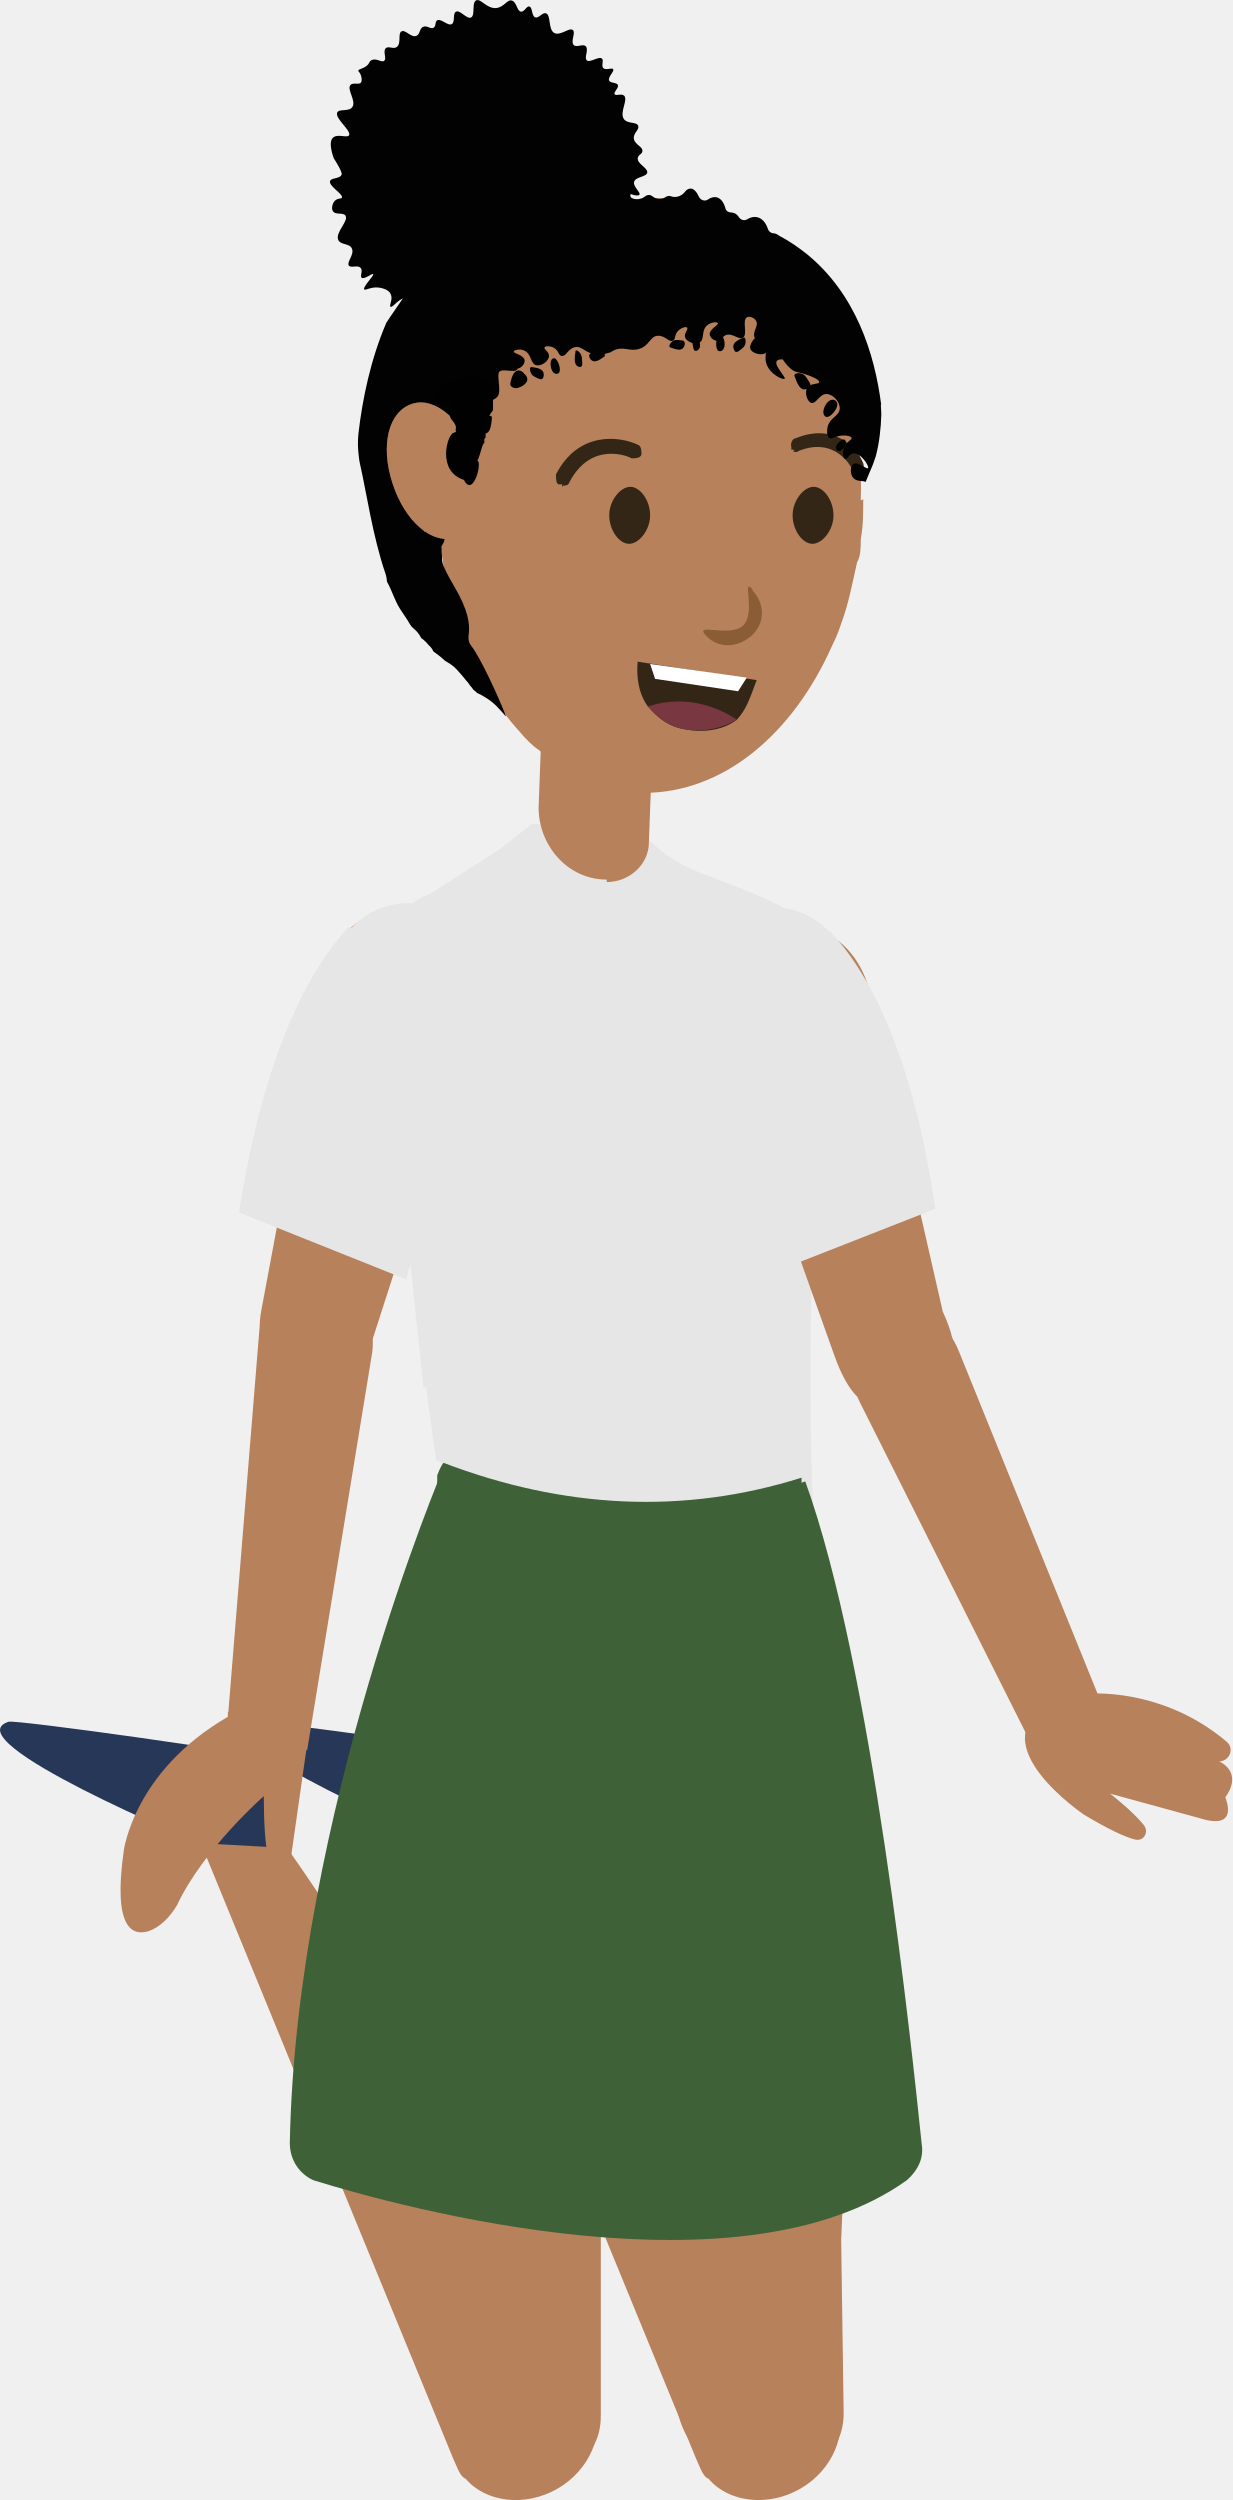
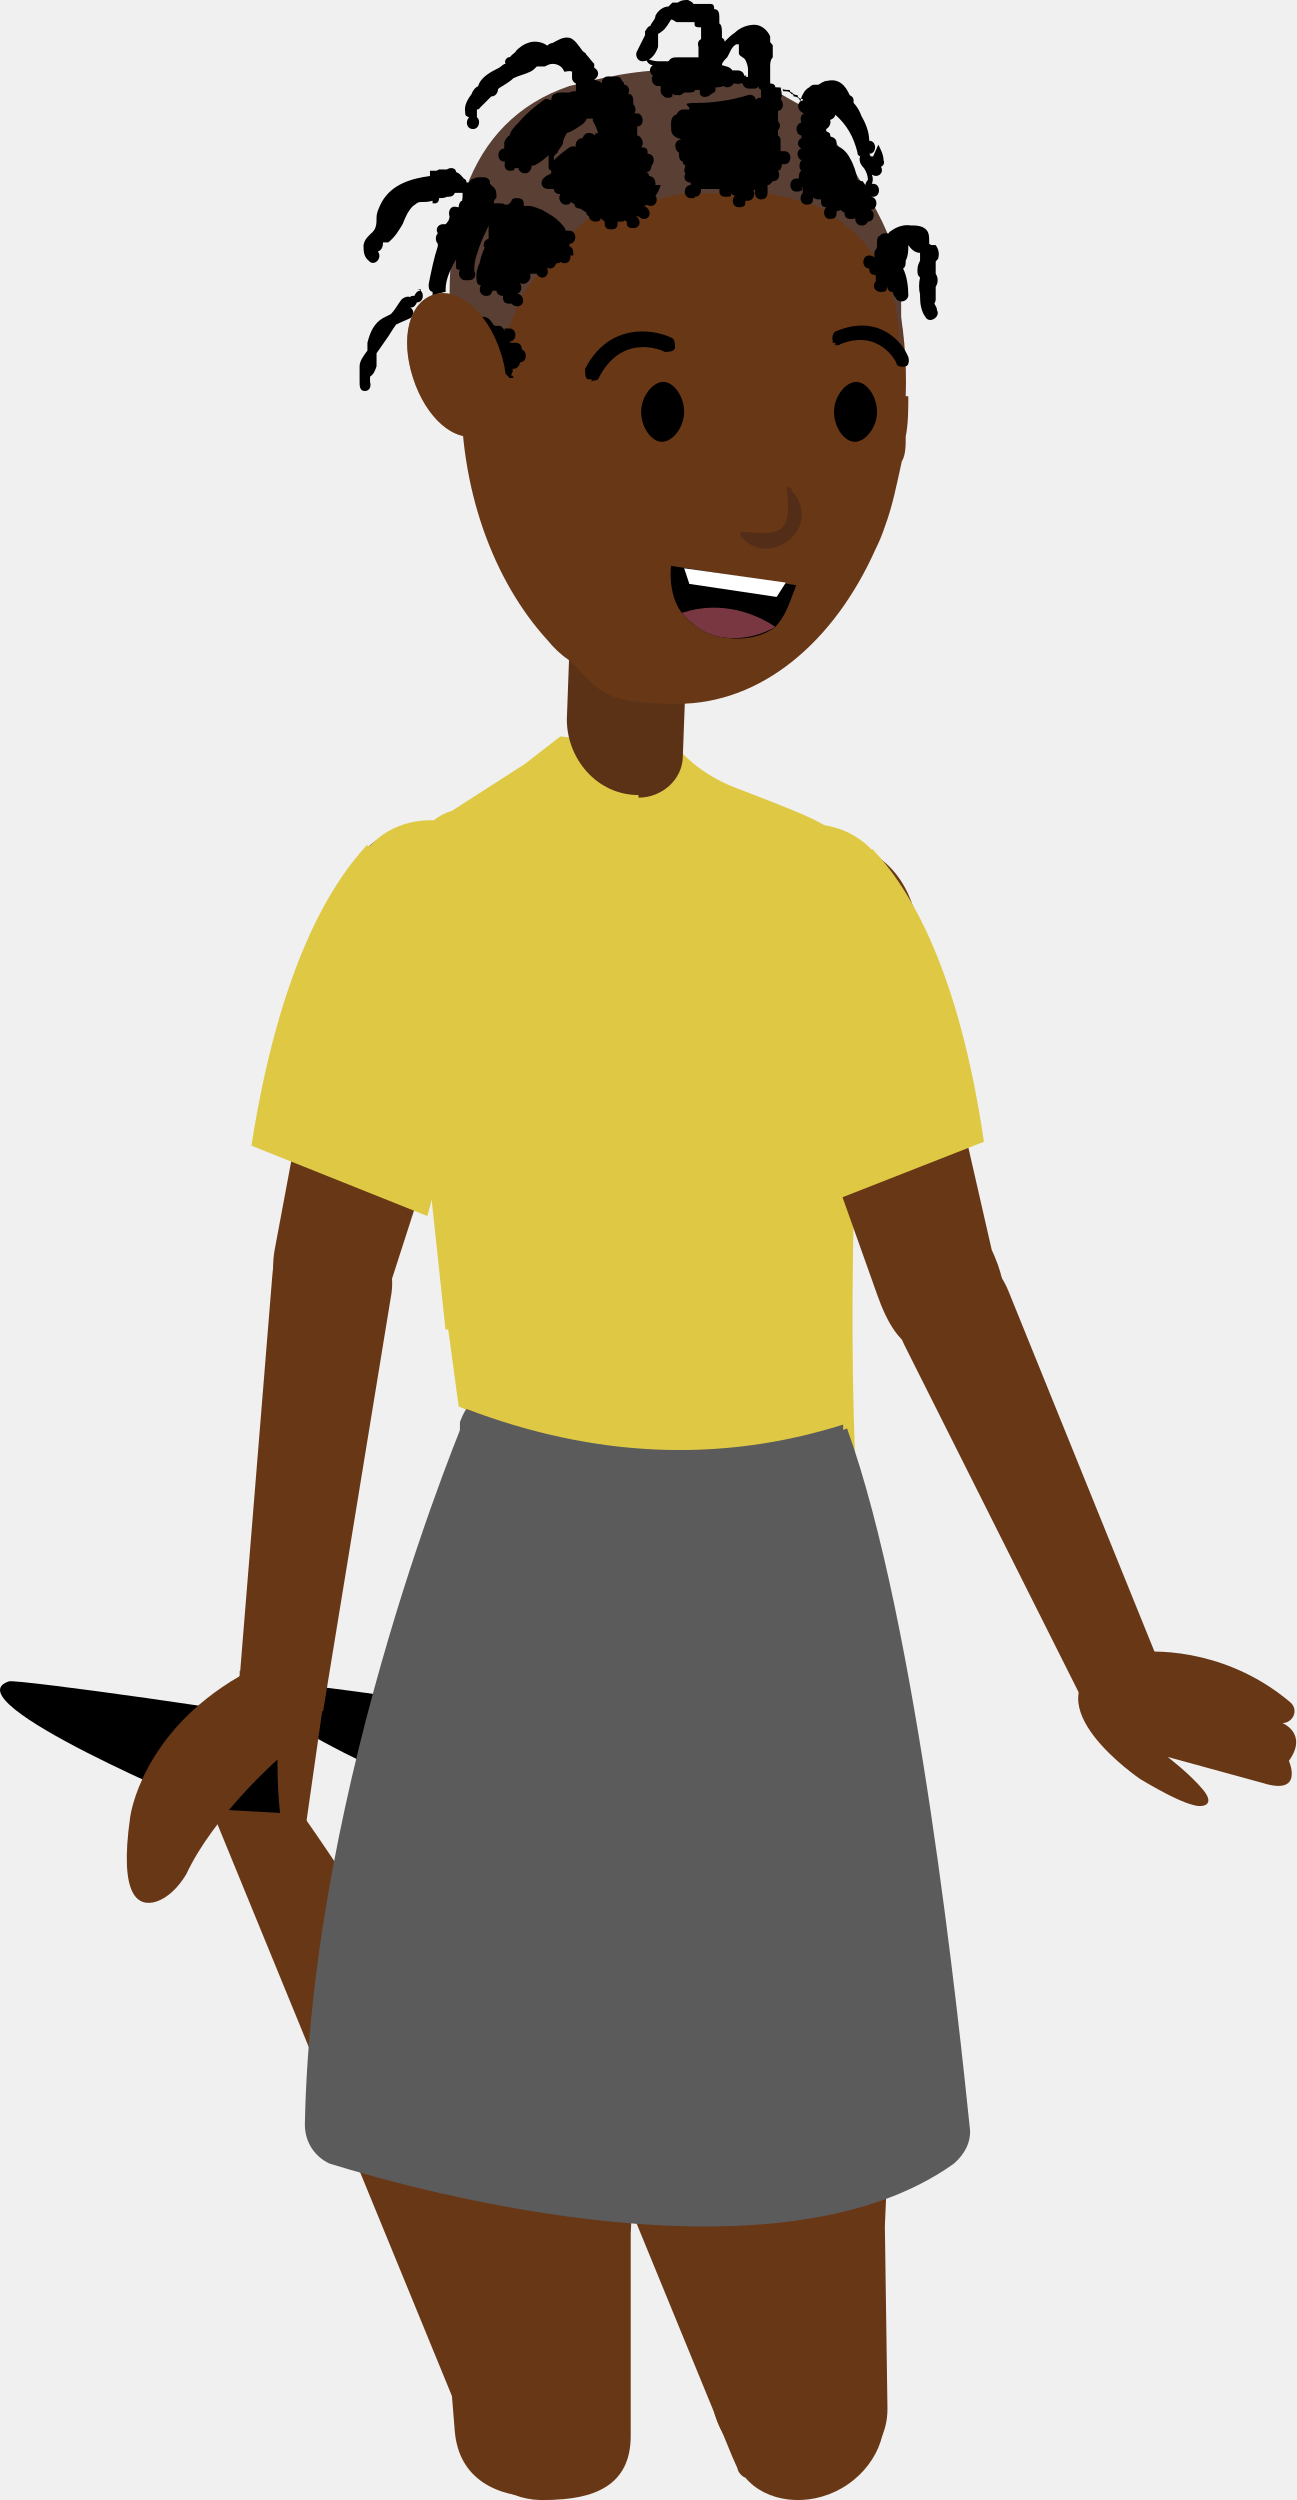
- <svg xmlns="http://www.w3.org/2000/svg" id="Ebene_2" data-name="Ebene 2" viewBox="0 0 99.45 201.77">
+ <svg xmlns="http://www.w3.org/2000/svg" id="Ebene_2" data-name="Ebene 2" viewBox="0 0 99.45 191.81">
  <defs>
    <style>
-       .cls-1 {
-         fill: #010101;
-       }
- 
-       .cls-2 {
-         fill: #020202;
+       .cls-1, .cls-2 {
+         fill: #683716;
      }

      .cls-3 {
+         fill: #593f34;
+       }
+ 
+       .cls-4 {
        fill: #fff;
      }

-       .cls-4 {
-         fill: #603914;
+       .cls-5 {
+         fill: #3d2318;
      }

-       .cls-4, .cls-5 {
+       .cls-5, .cls-2 {
        isolation: isolate;
        opacity: .5;
      }

      .cls-6 {
-         fill: #332616;
+         fill: #5c5b5c;
      }

      .cls-7 {
-         fill: #273758;
+         fill: #dfc944;
      }

-       .cls-5, .cls-8 {
-         fill: #b7815b;
+       .cls-8 {
+         fill: #5b3216;
      }

      .cls-9 {
-         fill: #e6e6e6;
-       }
- 
-       .cls-10 {
        fill: #783741;
-       }
- 
-       .cls-11 {
-         fill: #3f6138;
      }
    </style>
  </defs>
  <g id="Ebene_1-2" data-name="Ebene 1">
    <g id="swahili-girl-right-kneeling">
-       <path class="cls-9" d="M34.19,112.06l-3.2-30c-.4-3.3.1-8.8,3.7-9.9l5.6-3.6,2.7-2.1,9.1,1s1.5,1.9,4.5,3c11.3,4.4,8.8,2.9,9.4,17.2l-.3,9.2c-.3,8.2-.4,16.3-.1,24.5-10.3,2.4-20.4,1.2-30.4-3.5l-.8-5.9h-.2.1-.1v.1Z" />
+       <path class="cls-7" d="M34.19,102.1l-3.2-30c-.4-3.3,0-8.8,3.7-9.9l5.6-3.6,2.7-2.1,9.1,1s1.5,1.9,4.5,3c11.3,4.4,8.8,2.9,9.4,17.2l-.3,9.2c-.3,8.2-.4,16.3-.1,24.5-10.3,2.4-20.4,1.2-30.4-3.5l-.8-5.9h-.2v.1Z" />
      <g>
-         <path class="cls-8" d="M48.97,70.99h0c-3.2,0-5.5-2.8-5.5-5.8l.4-10.9,9,.3-.5,13.4c0,1.8-1.6,3.2-3.4,3.2h0v-.2Z" />
-         <path class="cls-8" d="M69.67,40.29c0,1.1,0,2.2-.2,3.2,0,.7,0,1.4-.3,1.9-.4,1.8-.7,3.4-1.3,5-.2.6-.4,1.1-.7,1.7-3.2,7.2-8.8,11.9-15.2,11.9-3,0-6-1.3-8.4-3.4-.6-.4-1.1-.9-1.6-1.5-4.1-4.5-6.8-11.6-6.6-19.6.4-13.3,8.2-23.7,17.7-23.5,1.3,0,2.8.3,4,.8,7.4,2.8,12.8,12.4,12.4,23.6h0l.2-.1Z" />
+         <path class="cls-8" d="M48.99,61h0c-3.2,0-5.5-2.8-5.5-5.8l.4-10.9,9,.3-.5,13.4c0,1.8-1.6,3.2-3.4,3.2h0v-.2Z" />
+         <path class="cls-1" d="M69.69,30.3c0,1.1,0,2.2-.2,3.2,0,.7,0,1.4-.3,1.9-.4,1.8-.7,3.4-1.3,5-.2.6-.4,1.1-.7,1.7-3.2,7.2-8.8,11.9-15.2,11.9s-6-1.3-8.4-3.4c-.6-.4-1.1-.9-1.6-1.5-4.1-4.5-6.8-11.6-6.6-19.6.4-13.3,8.2-23.7,17.7-23.5,1.3,0,2.8.3,4,.8,7.4,2.8,12.8,12.4,12.4,23.6h.2v-.1Z" />
        <g>
-           <path class="cls-6" d="M45.47,39.19c.2,0,.4,0,.5-.3,1.8-3.4,4.9-2,5-1.9.3,0,.7,0,.8-.3,0-.3,0-.7-.3-.8-1.5-.7-4.8-1.1-6.6,2.4,0,.3,0,.7.2.8h.3v.2h0l.1-.1Z" />
-           <path class="cls-6" d="M63.97,36.39s.3.2.5,0c3-1.2,4.3,1.4,4.3,1.5,0,.2.4.3.7.2.2,0,.3-.4.2-.7-.5-1.3-2.4-3.3-5.5-2-.2,0-.4.4-.3.7v.2h.2v.2h0l-.1-.1Z" />
-           <path class="cls-6" d="M49.17,41.59c0,1.2.8,2.3,1.6,2.3s1.7-1.1,1.7-2.3-.8-2.3-1.6-2.3-1.7,1.1-1.7,2.3Z" />
-           <path class="cls-6" d="M63.97,41.59c0,1.2.8,2.3,1.6,2.3s1.7-1.1,1.7-2.3-.8-2.3-1.6-2.3-1.7,1.1-1.7,2.3Z" />
+           <path class="cls-3" d="M69.09,21.4c-.8-3.5-1.2-4.1-2.8-7-.2-.4-.8-1.4-1-1.7-.6-1.3-.5-.8-1.2-1.8-.4-.6-2.2-2.5-2.8-2.9l-2.3-1.3c-.6-.3-3.5-.9-4.1-1-3.2-.7-6.6-.2-9.6.5-.5.1-1.1.3-1.6.4h0c-8,2.7-10.2,11-8.8,21.5,0-.1.3-.2.5-.3.5,0,.8.2,1,.6h0c.5-.1.9,0,1.2.3.7-2.1,1.7-3.9,2.2-5.5.2-.8,4.3-5.9,5.5-6.5,10.6-2.9,4.6-1.3,12-2.1,1,0,5.6,1,6.4,1.8,3.3,2.2,5.2,5.1,5.3,9.8v.2h.3c-.3-1.6,0-3.6-.3-5.1h.2l-.1.1Z" />
          <g>
-             <path class="cls-6" d="M51.47,53.39s-.3,2.1.8,3.6c.7.8,1.6,1.7,3.2,1.9,0,0,2.3.5,4-.8.7-.8.9-1.3,1.6-3.2l-9.7-1.5h.1Z" />
-             <path class="cls-10" d="M52.27,56.99c.7.8,1.6,1.7,3.2,1.9,0,0,1.9.4,4-.8-1.3-.9-4-2.1-7.1-1.1h-.1Z" />
-             <polygon class="cls-3" points="52.47 53.59 52.87 54.79 59.57 55.79 60.27 54.69 52.47 53.59" />
+             <path d="M71.49,18.8s-.1,0-.2-.1h0v-.2c0-.2,0-.5-.1-.7-.2-.4-.7-.5-1.1-.5h-.2c-.5-.1-1.1.1-1.5.4,0,0-.2.1-.2.2h-.3c-.2,0-.3.1-.4.2-.1,0-.2.2-.2.4v.4h0c0,.1-.1.3-.2.4v.5c0-.1-.2-.2-.4-.2-.6,0-.6,1,0,1s0,0,0,0c0,.3.1.5.5.5s0,0,0,0h0v.5c-.3.3-.1.8.4.8s.4-.2.5-.4c0,.2.1.4.4.4,0,.1.1.3.2.4.2.5.9.4,1-.1,0-.7-.1-1.5-.4-2.1.2-.1.2-.4.2-.6.2-.4.2-.8.2-1.2h0c.2.3.5.6.9.6v.6c-.1.2-.2.4-.2.7s0,.4.2.6h0c-.1.4-.1.9,0,1.3v.2c0,.5.1,1.1.4,1.5.3.6,1.2,0,.9-.5,0-.2-.1-.3-.2-.5,0,0,.1-.2.1-.3v-1c.2-.3.2-.7,0-1h0v-.9c0-.1.2-.2.2-.3.1-.4,0-.7-.2-1h-.3,0Z" />
+             <path d="M43.99,19.6c0-.3,0-.6-.3-.7v-.2c.6,0,.6-1,0-1s-.2,0-.3,0c0-.2-.2-.4-.3-.5-.4-.5-1-.8-1.5-1.1-.3-.1-.7-.3-1-.3h-.4c0-.3,0-.6-.5-.6s-.4.2-.5.3l-.2.2h-.3c0-.1-.3-.1-.4-.1h-.4c0-.1,0-.3.2-.4,0-.4,0-.7-.3-.9l-.2-.2c0-.2,0-.4-.4-.5h-.3c-.2,0-.4,0-.5.1h0c-.2,0-.3.1-.4.3h-.2c0-.1,0-.2-.2-.3-.2-.2-.3-.4-.6-.5h0c0-.3-.4-.4-.7-.2h-.6l-.2.1h-.5v.2h0v.2h0c-1.4.2-2.9.6-3.7,2-.2.4-.4.8-.4,1.2s0,.8-.3,1.1c-.3.3-.6.5-.7,1,0,.4,0,.9.4,1.2.4.5,1.1-.2.7-.7h0c.3-.1.4-.4.4-.7h.4c.5-.4.8-.9,1.1-1.4.2-.5.4-1,.8-1.4.2-.1.3-.3.6-.3s.6,0,.9-.1h0v.2h.2c.2,0,.3-.2.3-.4.2,0,.4,0,.6-.1h0c.2,0,.5,0,.6-.3h.6v.6c-.2,0-.3.3-.3.5h0c-.2,0-.3-.1-.5,0s-.3.4-.2.7h0c0,.3-.2.5-.3.6h-.2c-.4,0-.6.4-.4.7-.2.2-.2.6,0,.8v.2c-.3.9-.5,1.9-.7,2.9,0,.3,0,.5.3.6h0v.5l.2-.2s.2-.1.3-.2c.2,0,.3-.1.5-.1v-.2c0-.8.4-1.6.8-2.3v.5c0,.2,0,.3.3.3-.2.3,0,.8.4.8s.2,0,.3,0h0c.4,0,.6-.4.4-.7v-.2c0-.6.2-1.1.4-1.7.2-.6.5-1.1.7-1.6v-.4h0v1c0,.1,0,0,0,0v.2h0v.2s-.2.1-.3.2c0,.1-.2.3,0,.5-.2.4-.3.8-.4,1.2-.2.4-.3.9-.2,1.4h0c0,.2.2.3.3.3h0c-.2.4,0,.8.4.8s.4-.2.5-.4h.3c0,.2.2.4.5.4s0,0,0,0c0,.3,0,.6.5.6s.2,0,.2,0c0,.1.2.2.4.2.6,0,.6-.8,0-1,.3,0,.4-.5.2-.8h0c.3.2.7,0,.8-.4v-.3h.5c0,.1.2.3.4.3.5,0,.6-.7.2-.9h0s.2.2.4.2c.3,0,.4-.2.5-.4h0s.3,0,.3-.1c0,0,.2.1.3.1.6,0,.6-.8.2-1l.2.4h.3Z" />
+             <path d="M39.09,26.2h0c.6,0,.6-1,0-1s-.3,0-.4.2c0-.2-.2-.3-.3-.4h-.4s-.2-.1-.2-.2h0c-.2-.3-.4-.5-.8-.5h-.2c0-.3-.4-.5-.8-.6h0c0-.2-.2-.4-.5-.4s0,0,0,0h-.4c0,.1.2.3.2.5v1h0v.5h0v2.1h.2c0,.1-.2.3-.2.4v.4c0,.1,0,.2.2.3h.2c0,.2,0,.4.2.4.2.1.5,0,.7-.2h0l.2-.2c0,.2.2.3.4.3s.4-.1.4-.3c0,0,.3,0,.4.1h0c.4-.2.8,0,1.1.4h.3s0-.2-.2-.2h0c.2-.3.2-.5,0-.7v-.5s.2-.2.2-.3h.2c.6,0,.6-1,0-1h-.4l-.1-.1Z" />
+             <path d="M66.79,12s0-.1-.1-.2h0c.6,0,.6-1,0-1,0-.7-.3-1.4-.6-1.9-.1-.3-.3-.7-.6-1v-.2c0-.2-.1-.3-.3-.4-.3-.7-.8-1.3-1.7-1.1-.3,0-.5.2-.7.3h-.3c-.2,0-.3.1-.4.2-.4.2-.6.7-.7,1.1h0c0-.2-.2-.4-.5-.4s0,0,0,0c0,0,0-.2-.2-.2,0-.1-.2-.2-.4-.2s0,0-.2,0c0-.2-.2-.3-.4-.3s0,0-.2,0c0-.2-.2-.3-.4-.3s0,0,0,0h0v-1.3h0c0-.2,0-.5.2-.7v-.9c0-.1-.2-.2-.2-.3v-.4c-.2-.5-.7-.9-1.2-.9s-1.1.2-1.5.6c-.3.2-.5.4-.8.7,0-.1,0-.2-.2-.3v-.4c0-.2,0-.6-.2-.7h0v-.4c0-.3,0-.7-.4-.7s0,0,0,0c0-.2,0-.4-.3-.4h-1.3c0-.1-.2-.2-.4-.3-.3,0-.5,0-.8.2h-.4s-.2.2-.3.3c-.4,0-.8.3-1,.7,0,.3-.3.5-.4.8-.2,0-.3.3-.4.4v.3c-.2.4-.4.8-.6,1.2-.2.3,0,.8.4.8.6,0,1-.5,1.2-1.1v-1s.2-.1.3-.2c.3-.2.5-.6.7-.9.2,0,.3.2.5.2h.8s.2,0,0,0h.5v.2c0,.2.3.2.5.2h0v.9c-.2.1-.3.3-.2.6v.8h-1.6c-.3,0-.5,0-.7.3h-.8s-.2.1-.2.2h0l.2-.2c-.3,0-.6-.1-.9-.2,0,.3.3.5.5.5-.3.2-.3.6,0,.8-.2.3,0,.8.4.8s0,0,.2,0h0v.4c0,.2.2.4.4.5h.2s.2,0,.3-.1v-.2l.2.1h.4s.2-.1.3-.2h.4s.3,0,.4-.1,0,0,0-.1h.4v.2c0,.1,0,.2.2.3.2.1.5,0,.7-.2h0s.2-.1.3-.2v-.3c.2,0,.4,0,.6-.1,0,0,.2.1.3.1.2,0,.4-.1.5-.3.2,0,.4.1.5,0h.2c0,.2.2.4.5.4h.3c.2,0,.3,0,.4-.2h0c0,.1,0,.2.2.3h0v.6h0c-.2,0-.3,0-.4.2,0-.3-.3-.5-.6-.4-1.3.4-2.7.6-4,.6s-.4.2-.5.5h-.5c-.2,0-.4.2-.5.4h0c-.2,0-.4.3-.4.6h0v.3c0,.3,0,.5.2.7s.4.2.6.3h0c-.6,0-.6.8-.2,1,0,.3,0,.6.3.7,0,.1,0,.2.2.3h0c0,.1-.2.4,0,.6h0c-.2.4,0,.7.4.7v.2c-.6,0-.6,1,0,1s.2,0,.3-.1h0c.4,0,.5-.3.5-.6h1.4c0,.3,0,.6.5.6s.4-.1.4-.3h0c0,.1.2.2.3.2-.3.3-.2.9.3.9s.5-.2.5-.5h.2c.4,0,.6-.5.4-.8,0,0,.2,0,.2-.1h0c-.2.3,0,.8.4.8s.5-.3.5-.5v-.6c.2,0,.3-.2.4-.3h0c.5,0,.6-.5.4-.8.2,0,.3-.3.3-.5h.2c.6,0,.6-1,0-1s-.3,0-.3.1h0v-.8c0-.2,0-.4-.2-.5v-.4c.2-.2.2-.5,0-.7v-.8c.4,0,.5-.6.2-.9.2-.3,0-.7,0-1h0c0,.2.2.3.5.3s0,0,.2,0c0,0,0,.2.2.2,0,.1.2.2.4.2s0,0,0,0c0,.2.2.3.4.3s0,0,0,0c0,.2.2.3.4.3,0,0,0,.1.2.1h0c0-.1-.2-.3-.5-.3-.6,0-.6.8,0,1h0c-.3.1-.3.5-.2.7-.5.1-.5.9,0,1v.2c-.3.1-.4.6,0,.8-.4.1-.4.7,0,.9-.2.2-.2.7,0,.8h0c-.2.1-.2.4-.2.6h-.2c-.6,0-.6,1,0,1s.4-.2.5-.4h0v.5c-.3.3-.2.9.3.9s.5-.3.5-.6h0c0,.1.2.2.4.2s.2,0,.2,0c0,.3,0,.6.4.6-.3.3-.2.9.3.9s.5-.3.5-.6c0,0,.2,0,.3-.1,0,0,.2.2.3.2,0,.3.1.5.5.5s.3-.1.4-.3h0c-.2.3,0,.8.4.8s.4-.2.5-.3c.5,0,.6-.7.2-.9h0c.6,0,.6-1,0-1s0,0,0,0h.2c.6,0,.6-1,0-1s0,0-.1,0c.1-.2.1-.5,0-.7h0s.2.1.3.1c.4,0,.6-.4.4-.7.2-.1.3-.3.2-.5,0-.4-.2-.8-.4-1.2l-.4.9h-.2ZM57.29,5.8h-.2c0-.2-.2-.4-.5-.4h-.4c-.2-.3-.5-.3-.8-.4,0-.2.2-.4.4-.6.2-.3.3-.8.7-1h.2v.7c0,.2.4.3.5.5s.2.5.2.7v.6h-.3.1l.1-.1ZM66.09,13.9s-.2-.1-.3-.1,0,0,0,0c-.1-.6-.3-1.2-.6-1.7-.2-.4-.6-.8-1-.9v-.2c0-.3-.2-.5-.5-.5h0v-.2c0-.1-.2-.2-.3-.2h0v-.2c.2-.1.4-.4.3-.7h0c.3-.1.4-.3.4-.4h0c.9.8,1.4,1.7,1.7,2.9,0,.1,0,.2.2.3-.1.3,0,.6.3.9.2.3.3.6.3.9h0c-.1.1-.2.3-.2.4l-.2-.3h-.1Z" />
+             <path d="M50.29,14.2c0-.2,0-.4-.2-.6,0,0-.2-.1-.3-.1,0-.1,0-.2-.2-.3.3,0,.4-.3.4-.5h0c.3-.3.2-.9-.3-.9s0,0,0,0c0-.3,0-.5-.5-.5.3-.3,0-.9-.3-.9s0,0,0,0v-.7c.6,0,.5-1,0-1s-.3,0-.4.2h0c0-.2-.2-.4-.5-.4s0,0,0,0v-1.2c0-.1-.2-.2-.3-.3h0v-.2h0v-.3h0v-.3c0-.3-.4-.4-.6-.3h-.2c-.3-.1-.6,0-.7.3v.2c-.2-.2-.4-.2-.6-.3.4-.2.4-.7,0-.9v-.3c-.2-.2-.4-.5-.6-.7h0c0-.1-.2-.2-.3-.3h0c-.3-.4-.6-.9-1-1-.5-.1-.9.2-1.3.4,0,0-.2,0-.4.2-.4-.3-1-.4-1.5-.2-.3.1-.6.3-.9.6,0,.1-.2.2-.4.4,0,0,0,.1-.2.1h0c-.2.1-.3.3-.2.5-.2,0-.3.2-.5.3-.6.3-1.4.7-1.6,1.4-.2.1-.4.3-.5.6-.3.4-.6.9-.5,1.4,0,.2,0,.3.3.4-.3.3-.2.9.3.9s.6-.7.3-.9v-.6s.2,0,.2-.1c.3-.3.6-.6.9-.9.2,0,.4-.1.5-.4,0-.1,0-.2.2-.3.3-.2.7-.4,1-.7.4-.2.9-.3,1.3-.5.2-.1.3-.2.5-.4h.6c.2-.1.4-.2.6-.2.5,0,.8.3.9.6.2,0,.4-.1.6,0v.5c0,.2.2.4.3.4v.6c-.2,0-.3,0-.5.1h-.6c-.2,0-.3,0-.5.1-.2,0-.3.3-.3.5-.2-.1-.4-.2-.6,0-.7.5-1.3,1-1.9,1.7-.3.3-.6.6-.7,1h0c-.2.1-.3.3-.4.5v.5c-.6,0-.6,1,0,1s.4-.1.4-.3h0c-.5.1-.5,1,0,1s.3-.1.4-.2h.3c.1,0,0,0,0,0,0,.2.2.4.5.4s.5-.3.5-.6h.2c.4-.2.8-.5,1.1-.8v.9c0,.1,0,.2.2.3h0v.2h0c-.2.1-.4.2-.5.3-.4.3-.3.9.3.9h.4c0,.3.3.4.5.4h0c-.2.3,0,.8.4.8s.3-.1.4-.2c0,0,.2.1.3.2,0,.2.2.3.4.3.2.1.3.2.5.3h0c0,.1,0,.2.2.3,0,.2.2.4.5.4s.4-.1.4-.3h0c0,.1.2.2.3.3,0,.3,0,.6.5.6s.5-.3.5-.6h.2c.2,0,.3,0,.3-.1l.2.1c0,.3,0,.5.5.5.6,0,.6-.7.2-.9h.2s.2.2.4.2c.6,0,.6-.8,0-1,0,0,.2,0,.2-.1,0,0,.2.1.3.1.5,0,.6-.5.4-.8.2-.2.3-.5.4-.8h-.4ZM45.99,10.2c-.2,0-.3,0-.4.2,0-.1-.2-.2-.4-.2-.3,0-.4.2-.5.4h0c-.4,0-.6.4-.5.7h0c0-.1-.3-.1-.5,0h0c-.4.3-.8.6-1.2,1v-.2c0-.2.2-.3.3-.4,0-.2.3-.4.4-.7,0-.3.2-.6.3-.8h0c.4-.1.8-.4,1.1-.6.2-.1.3-.3.4-.4h0v-.1h.5v.2c.2.3.3.6.4.9h-.3.4Z" />
+             <path d="M39.99,26.8h-.2s-.2-.1-.3-.1c-.3,0-.4.2-.5.4h0c-.6,0-.6,1,0,1s0,0,0,0c0,.1.2.2.4.2.3,0,.5-.3.5-.5h0c.6,0,.6-1,0-1h.1Z" />
+             <path d="M32.29,22.3c-.3,0-.4.2-.5.4h0c-.2,0-.3,0-.3.1-.2-.1-.5,0-.7.2-.3.4-.5.8-.8,1.1-.2.1-.4.2-.6.3-.7.4-1,1.1-1.2,1.9v.6c-.3.4-.6.8-.6,1.2v1.2c0,.3,0,.7.4.7s.5-.4.4-.7v-.4c.3-.2.4-.5.5-.8v-1c.2-.3.5-.7.7-1,.3-.4.5-.8.8-1.2.4-.2.7-.3,1.1-.5.3-.2.3-.6,0-.8h0c.3,0,.4-.2.5-.4h0c.6,0,.6-1,0-1h.3v.1Z" />
+             <path d="M48.59,7.9c0-.3,0-.7-.4-.7.2-.3,0-.7-.3-.7,0-.2-.2-.4-.5-.4-.6,0-.6.9,0,1,0,.2.2.4.4.4v.7h0c-.6.1-.6,1.1,0,1.1s.4-.2.5-.4h0c.5,0,.6-.6.3-.9h0v-.1Z" />
          </g>
-           <path class="cls-4" d="M60.67,47.59c1.1,1.1,1.1,2.7,0,3.7s-2.7,1.1-3.7,0,1.9.2,3-.8c1.1-1.1-.2-4,.8-2.9h-.2.1Z" />
-         </g>
-         <path class="cls-5" d="M43.87,60.49h-.2c-.6-.4-1.1-.9-1.6-1.5-4.1-4.5-6.8-11.6-6.6-19.5.4-13.3,8.2-23.7,17.7-23.5,1.3,0,2.8.3,4,.8-7.5,5.5-20.8,20.4-13.4,43.8h0l.1-.1Z" />
-         <g>
+           <path d="M45.49,29.2c.2,0,.4,0,.5-.3,1.8-3.4,4.9-2,5-1.9.3,0,.7,0,.8-.3,0-.3,0-.7-.3-.8-1.5-.7-4.8-1.1-6.6,2.4,0,.3,0,.7.2.8h.3v.2h0l.1-.1Z" />
+           <path d="M63.99,26.4s.3.2.5,0c3-1.2,4.3,1.4,4.3,1.5,0,.2.4.3.7.2.2,0,.3-.4.2-.7-.5-1.3-2.4-3.3-5.5-2-.2,0-.4.4-.3.7v.2h.2v.2h0l-.1-.1Z" />
+           <path d="M49.19,31.6c0,1.2.8,2.3,1.6,2.3s1.7-1.1,1.7-2.3-.8-2.3-1.6-2.3-1.7,1.1-1.7,2.3Z" />
+           <path d="M63.99,31.6c0,1.2.8,2.3,1.6,2.3s1.7-1.1,1.7-2.3-.8-2.3-1.6-2.3-1.7,1.1-1.7,2.3Z" />
          <g>
-             <path class="cls-2" d="M71.12,32.67c-.53-4.14-2.05-8.92-5.96-12.13-.67-.54-1.42-1.07-2.3-1.53-.05-.03-.09-.08-.17-.11-.08-.04-.14-.05-.2-.07-.02,0-.05,0-.08,0-.2-.02-.36-.15-.43-.34-.16-.51-.47-.87-.87-.96-.27-.06-.54,0-.81.17-.23.14-.51.06-.66-.17-.12-.19-.29-.32-.47-.36l-.15-.02c-.22,0-.42-.12-.47-.33-.13-.49-.38-.82-.72-.9-.21-.04-.45.01-.69.18-.25.18-.6.06-.73-.22-.19-.41-.43-.68-.69-.66-.15,0-.32.09-.45.27-.27.35-.73.5-1.12.35-.04,0-.08-.03-.1-.03-.11,0-.23.02-.34.1-.34.23-.77.17-1.07-.08-.07-.05-.15-.09-.23-.09-.14-.02-.26.04-.39.14-.34.27-.81.27-1.14.03-.13-.09-.26-.13-.39-.12-.09.01-.18.06-.26.14-.3.29-.76.32-1.13.15-.26-.12-.42-.19-.55-.09-.11.08-.1.22-.22.25-.12.03-.17-.15-.34-.17-.24-.04-.47.12-.73.48-.18.23-.51.25-.73.06-.15-.14-.31-.22-.47-.19-.19.03-.36.18-.48.45-.14.29-.49.38-.75.19-.24-.18-.48-.24-.66-.17-.14.06-.24.18-.3.37-.11.29-.45.4-.71.25-.2-.12-.39-.16-.55-.09-.09.03-.17.11-.23.2-.18.28-.57.31-.79.06-.26-.29-.53-.43-.77-.38-.26.08-.43.38-.49.82-.04.29-.36.52-.65.41-.26-.09-.5-.1-.71,0-.31.16-.45.55-.46,1.06,0,.22-.15.4-.36.45-.05.02-.09.02-.14.06-.17.09-.3.26-.36.48-.09.24-.34.41-.6.34-.3-.08-.59-.08-.83.05-.37.2-.57.63-.59,1.17-.01.2-.14.36-.32.44h-.01s-.04.02-.06.03c-2.57,1.32-1.78-.67-2.1.51-.05.18-1.88,2.76-1.96,2.93-1.27,2.96-1.93,6.16-2.25,8.93-.07.63-.05,1.25.03,1.88.02.16.04.34.08.52.54,2.35,1.03,5.89,2.08,8.95.07.21.1.42.11.61.44.79.58,1.44,1.06,2.21.22.35.58.84.8,1.24.07.12.16.23.27.32.27.22.49.48.63.78.22.16.42.34.59.56.18.15.31.33.4.53.26.19.53.38.77.6.07.05.12.11.18.16.25.14.49.29.71.48.36.31,1.2,1.36.9,1.01.16.16.3.34.42.53.1.09.16.2.24.3.11.08.21.18.31.27.27.12.38.18.7.38.65.39,1.1.91,1.56,1.45.02.02.05.04.07.06-.56-1.49-2.08-4.79-2.83-5.73-.18-.23-.23-.54-.19-.83.13-.86-.02-1.99-1.14-3.9-1.27-2.15-.95-2.11-1.01-2.53-.05-.34,0-1-.09-.55-.03-.38,1.15-.97-1.04-1.75-.09-.03-.21.18-.3.41-.03-.29-.16-.57-.36-.64-.15-.05-.3-.41-.45-.68.08-.07.16-.13.26-.14.35-.04.58.35.74.26.16-.11.09-.66-.23-1.01-.31-.34-.71-.33-.72-.5s.38-.32.65-.38c.58-.14.9.08,1.07-.1.17-.18.06-.59-.06-.84-.37-.75-1.15-.64-1.35-1.21-.18-.51.39-1.04.87-1.2.58-.18.87.32,1.21.11.32-.19.33-1-.02-1.29-.35-.29-.94.02-1.02-.15-.09-.21.69-.75.83-.86.6-.42.7-.33.97-.63.37-.43.56-1.07.56-1.07.2-.08.39-.1.5-.01.33.28-.4,1.47-.25,1.56.13.08,1.71-.29,1.72-1.25,0-.59.9-.54,1.08-1.06.15-.44-.08-1.35,0-1.72.1-.55,1.41.09,1.54-.38.3-.04.6-.4.56-.68-.07-.43-.91-.54-.88-.7.03-.12.49-.25.87-.07.58.28.47,1.05.94,1.17.42.12,1.03-.34,1.04-.73.02-.34-.44-.55-.36-.7.07-.13.46-.13.75.03.4.22.36.6.62.66.34.08.51-.56,1.04-.7.58-.17.77.43,1.8.61.41.06.7-.11,1.1-.2.07-.05.14-.09.24-.14.79-.4,1.28.09,2.05-.13.89-.25.91-1.08,1.58-1.07.58-.01.89.57,1.19.39.24-.13.09-.49.43-.81.25-.24.63-.35.71-.23.11.13-.27.46-.17.77.11.37.84.65,1.19.42.41-.26.09-.97.6-1.39.32-.27.81-.28.86-.17.08.15-.71.49-.66.92.03.28.41.56.72.51.26-.04.27-.32.55-.45.52-.25,1.09.41,1.41.2.41-.26-.09-1.41.32-1.65.2-.12.59.03.74.28.25.41-.35.9-.1,1.41.16.35.5.24.75.61.31.44.01.8.16,1.37.25.92,1.38,1.41,1.5,1.29.12-.13-.88-1.07-.64-1.43.08-.12.27-.15.49-.13,0,0,.34.57.82.88.34.22.42.1,1.1.35.18.06,1.06.38,1.02.61-.03.18-.67.05-.95.42-.27.38-.03,1.15.31,1.25.4.1.66-.74,1.24-.72.52.02,1.1.65,1.05,1.2-.04.6-.84.7-.99,1.53-.05.27-.05.7.16.82.22.13.46-.17,1.06-.2.27-.02.68.04.73.19.04.16-.35.26-.56.67-.21.42-.14.98.04,1.04.16.07.29-.38.64-.45.6-.1,1.32,1.02,1.21,1.18-.12.13-.82-.57-1.18-.33-.27.17-.29.84,0,1.14.3.31.8.18.98.31.2-.47.4-.94.59-1.41l.24-.69c.28-1.08.41-2.23.44-3.39l-.04-.75Z" />
-             <path class="cls-2" d="M39.52,28c.06.01.1.06.13.12-.12-.08-.17-.13-.13-.12Z" />
-             <path class="cls-2" d="M36.95,36.85c.07.38.72.83,1.03.79.25-.02.3-.33.18-.58-.11-.26-.45-.63-.77-.66-.31-.03-.48.22-.44.45Z" />
-             <path class="cls-2" d="M37.99,40.23c-.07-.25-.54-.52-.75-.5-.18.01-.19.23-.11.39.09.17.34.4.57.42.2.01.32-.15.28-.31h0Z" />
-             <path class="cls-2" d="M45.15,30.02c.13-.28-.11-.91-.32-1.07-.18-.12-.35.06-.38.27-.05.23.02.64.22.85.19.17.43.11.49-.06h0Z" />
-             <path class="cls-2" d="M42.28,30.12c-.05-.05-.23-.25-.47-.22-.36.04-.52.56-.62,1,0,.04-.02.1,0,.17.04.16.25.25.45.26.27-.02.73-.22.89-.56.13-.31-.2-.61-.25-.63h-.01Z" />
-             <path class="cls-2" d="M43.76,30.58c.12-.08.15-.31.11-.48-.09-.35-.54-.41-.92-.47-.04,0-.09-.03-.13.02-.09.08-.04.37.08.55.11.15.25.21.45.31.2.08.32.13.42.07h0Z" />
-             <path class="cls-2" d="M46.92,29.57c-.09.1-.26.04-.38-.07-.22-.22-.16-.69-.1-1.08,0-.04,0-.1.05-.13.08-.06.27.09.38.3.09.16.1.31.11.54.02.23.03.36-.05.43h-.01Z" />
-             <path class="cls-2" d="M47.56,28.64c-.05.16.07.35.2.45.28.21.66-.07.97-.28.04-.01.08-.05.09-.11.02-.12-.18-.31-.4-.37-.18-.05-.31,0-.51.08-.19.08-.31.11-.35.23h0Z" />
-             <path class="cls-2" d="M38.67,34.84c.09.16.35.2.55.14.38-.11.42-.7.48-1.18,0-.05.02-.12-.02-.18-.09-.12-.42-.05-.62.11-.16.13-.23.31-.31.57-.1.27-.15.41-.07.54h0Z" />
-             <path class="cls-2" d="M67.58,32.61c.03.38-.48.99-.79,1.04-.24.04-.38-.24-.33-.51.04-.28.27-.73.58-.85.28-.11.52.08.54.31Z" />
-             <path class="cls-2" d="M67.45,36.16c0-.26.38-.65.6-.69.18-.03.24.17.21.35-.04.18-.22.48-.44.56-.19.07-.35-.06-.35-.22h0Z" />
-             <path class="cls-2" d="M57.92,28.26c-.19-.23-.13-.91.03-1.12.14-.17.35-.04.44.16.1.2.15.63,0,.87-.14.22-.36.22-.49.08h0Z" />
-             <path class="cls-2" d="M60.7,27.58c.04-.07.16-.3.39-.34.36-.06.64.4.86.8.01.04.05.09.04.16,0,.17-.18.31-.37.37-.26.06-.76-.01-1-.3-.21-.26.05-.64.07-.68h0Z" />
-             <path class="cls-2" d="M59.41,28.41c-.14-.04-.22-.26-.23-.44,0-.36.42-.54.77-.7.04-.01.08-.05.13-.02.11.05.13.35.06.55-.06.18-.18.27-.36.42-.18.13-.28.22-.39.18h.01Z" />
-             <path class="cls-2" d="M56.09,28.3c.11.07.26-.04.35-.17.16-.27-.03-.71-.18-1.07-.01-.04-.03-.1-.08-.11-.09-.04-.24.16-.29.4-.04.18-.01.33.03.55.04.22.07.36.16.41h0Z" />
-             <path class="cls-2" d="M55.23,27.58c.08.14.03.35-.08.49-.21.28-.65.11-1-.01-.04,0-.09-.03-.12-.08-.05-.11.1-.35.29-.47.16-.09.3-.08.51-.06.2.02.33.02.4.12h0Z" />
-             <path class="cls-2" d="M65.41,31.14c-.04.18-.29.29-.5.29-.39,0-.59-.56-.76-1.01-.02-.05-.05-.11-.02-.18.06-.14.39-.16.62-.07.19.08.3.24.44.47.16.24.25.35.21.5h0Z" />
+             <path d="M51.49,43.4s-.3,2.1.8,3.6c.7.8,1.6,1.7,3.2,1.9,0,0,2.3.5,4-.8.7-.8.9-1.3,1.6-3.2l-9.7-1.5h.1Z" />
+             <path class="cls-9" d="M52.29,47c.7.8,1.6,1.7,3.2,1.9,0,0,1.9.4,4-.8-1.3-.9-4-2.1-7.1-1.1h-.1Z" />
+             <polygon class="cls-4" points="52.49 43.6 52.89 44.8 59.59 45.8 60.29 44.7 52.49 43.6" />
          </g>
-           <path class="cls-2" d="M34.31,24.13c-.04.13-.34,1.15-.67,1.11-.33-.04-.37-.98-.84-1.15-.53-.17-1.12.82-1.29.66-.12-.11.23-.6.02-1.02-.17-.36-.64-.46-.83-.5-.72-.15-1.21.26-1.31.12-.12-.2.81-1.1.73-1.23-.07-.09-.74.48-.94.29-.14-.14.12-.53-.06-.77-.22-.3-.79.03-.97-.21-.18-.29.45-.87.26-1.35-.18-.47-.92-.28-1.11-.72-.26-.6.84-1.5.59-1.94-.17-.32-.84-.02-1.04-.41-.12-.23-.01-.61.17-.8.24-.25.53-.13.58-.27.09-.28-1.03-.89-.97-1.3.07-.33.84-.17.95-.58,0,0,.06-.19-.65-1.3-.22-.63-.35-1.32-.09-1.61.36-.42,1.2.04,1.34-.25.15-.38-1.14-1.33-.97-1.8.13-.37.99-.03,1.25-.5.27-.5-.46-1.35-.19-1.72.21-.29.77.04.89-.27.08-.18,0-.61-.2-.82-.02-.02-.04-.06-.04-.08,0-.14.34-.14.65-.38.27-.2.19-.34.39-.46.41-.24.86.24,1.06.02.2-.2-.13-.73.1-.98.22-.25.62.11.92-.13.36-.29.06-1.07.35-1.24.32-.2.79.54,1.22.35.32-.13.22-.61.56-.73.33-.13.59.24.83.07.21-.13.09-.43.26-.57.31-.23.89.48,1.21.28.28-.18.05-.83.32-.99.33-.2.89.64,1.23.46.35-.18.04-1.15.39-1.37.37-.22.85.67,1.63.61.67-.06.91-.77,1.31-.59.37.16.37.83.69.88.29.05.46-.5.7-.41s.16.71.43.86c.3.15.61-.44.91-.31.39.16.16,1.24.62,1.56.49.33,1.29-.5,1.55-.2.21.23-.2.9.04,1.18.24.27.77-.14,1,.13.23.29-.15.89.06,1.11.25.26,1.02-.39,1.25-.11.14.17-.08.51.07.72.2.26.72-.05.82.12.11.18-.44.61-.33.9.1.25.63.14.71.38s-.35.54-.27.72c.09.19.57-.08.78.14.32.34-.38,1.32-.04,1.86.29.44,1.05.21,1.17.57.11.32-.43.59-.35,1.05.09.48.71.61.69.98-.02.27-.35.29-.38.58-.05.45.8.77.77,1.14-.04.4-.99.33-1.07.8-.06.38.55.81.44,1-.05.1-.32.07-.45.03-.15-.03-.22-.1-.26-.06-.11.08.15.56.01.69s-.53-.23-.68-.09c-.14.14.12.55-.04.77-.21.29-.91-.11-1.02.12-.08.15.22.4.23.59.17,1.35-14.16,3.05-15.2,6.44l.04-.02Z" />
+           <path class="cls-5" d="M60.69,37.6c1.1,1.1,1.1,2.7,0,3.7s-2.7,1.1-3.7,0,1.9.2,3-.8c1.1-1.1-.2-4,.8-2.9h-.2.1Z" />
        </g>
        <g>
-           <path class="cls-8" d="M38.37,36.99c1,2.9.3,5.8-1.6,6.4s-4.1-1.3-5.1-4.4-.3-5.8,1.6-6.4c1.8-.6,4.1,1.3,5.1,4.4Z" />
-           <path class="cls-5" d="M38.37,36.99c1,2.9.3,5.8-1.6,6.4s-4.1-1.3-5.1-4.4-.3-5.8,1.6-6.4c1.8-.6,4.1,1.3,5.1,4.4Z" />
+           <path class="cls-1" d="M38.39,27c1,2.9.3,5.8-1.6,6.4s-4.1-1.3-5.1-4.4-.3-5.8,1.6-6.4c1.8-.6,4.1,1.3,5.1,4.4Z" />
+           <path class="cls-2" d="M38.39,27c1,2.9.3,5.8-1.6,6.4s-4.1-1.3-5.1-4.4-.3-5.8,1.6-6.4c1.8-.6,4.1,1.3,5.1,4.4Z" />
        </g>
-         <path class="cls-1" d="M36.29,33.47c.1-.08.2-.08.3-.16.2-.23-.2-.39,0-.7.1-.23-1.51-.56-1.51-.79,0-.16.93-.69,2.01-.03,0-.19-1.13-.13-1.03-.32-.99-.55-.98-.04-.98-.2,0-.12,2.86-.85,2.96-.89.6,0,.85.47,1.55.51,0,.16.2.31.2.47v1.75c-.5.58-.6,1.4-.6,2.18,0,0,0,.08-.1.12v.35c-.2,0-.4,1.4-.6,1.4.5,0-.29,3.08-1.05,1.57-2.2-.7-1.35-3.63-.85-3.79.4-.12.1-.16.2-.31.1-.55-.7-.9-.4-1.17h-.1Z" />
      </g>
      <g>
-         <path class="cls-8" d="M56.99,171.66c-7.4-12.8-16.1-25.7-16.5-25.3l-4.6,2.6,11.6,28.3,8.7,21.2.4.9c.1.2.3.6.6.7,1.6,1.9,4.8,2.3,7.4.8,2.6-1.5,3.9-4.5,2.9-6.9-.3-.6-.4-1.3-.6-1.9-1.3-4.8-5.3-12.6-9.8-20.3h-.1v-.1Z" />
-         <path class="cls-7" d="M42.69,144.26c0-.9-.5-1.8-1.3-2.3-.5-.4-20.5-3.2-21-3-4.6,1.5,15.4,9.8,15.4,9.8l5.5.3s1.4-3.9,1.3-5h0v.2h.1Z" />
-         <path class="cls-8" d="M61.39,200.16c3.6,0,6.7-1.8,6.7-5.4l-.2-14,.8-18.4v-.3c0-4.6-3.7-8.2-8.2-8.5-4.7,0-8.5,3.5-8.6,8.2l1.6,19.1,1.1,13c.3,3.5,3.2,6.2,6.7,6.2h.2-.1v.1Z" />
+         <path class="cls-1" d="M56.99,161.7c-7.4-12.8-16.1-25.7-16.5-25.3l-4.6,2.6,11.6,28.3,8.7,21.2.4.9c0,.2.3.6.6.7,1.6,1.9,4.8,2.3,7.4.8s3.9-4.5,2.9-6.9c-.3-.6-.4-1.3-.6-1.9-1.3-4.8-5.3-12.6-9.8-20.3h0l-.1-.1Z" />
+         <path d="M42.69,134.3c0-.9-.5-1.8-1.3-2.3-.5-.4-20.5-3.2-21-3-4.6,1.5,15.4,9.8,15.4,9.8l5.5.3s1.4-3.9,1.3-5h0v.2h.1Z" />
+         <path class="cls-1" d="M61.39,190.2c3.6,0,6.7-1.8,6.7-5.4l-.2-14,.8-18.4v-.3c0-4.6-3.7-8.2-8.2-8.5-4.7,0-8.5,3.5-8.6,8.2l1.6,19.1,1.1,13c.3,3.5,3.2,6.2,6.7,6.2h.2l-.1.1Z" />
      </g>
      <g>
-         <path class="cls-8" d="M37.39,171.66c-7.4-12.8-16.1-25.7-16.5-25.3l-4.6,2.6,11.6,28.3,8.7,21.2.4.9c.1.2.3.6.6.7,1.6,1.9,4.8,2.3,7.4.8s3.9-4.5,2.9-6.9c-.3-.6-.4-1.3-.6-1.9-1.3-4.8-5.3-12.6-9.8-20.3h-.1v-.1Z" />
-         <path class="cls-7" d="M22.99,144.26c0-.9-.5-1.8-1.3-2.3-.5-.4-20.5-3.2-21-3-4.6,1.5,15.4,9.8,15.4,9.8l5.5.3s1.4-3.9,1.3-5h0v.2h.1Z" />
-         <path class="cls-8" d="M42.09,199.66c3.6,0,6.4-1.1,6.4-4.7v-14.8l.9-18.4v-.3c0-4.6-3.7-8.2-8.2-8.5-4.7,0-8.5,3.5-8.6,8.2l1.6,19.1,1.2,14.3c.3,3.5,3.1,4.9,6.5,4.9h.2v.2Z" />
+         <path class="cls-1" d="M37.39,161.7c-7.4-12.8-16.1-25.7-16.5-25.3l-4.6,2.6,11.6,28.3,8.7,21.2.4.9c0,.2.3.6.6.7,1.6,1.9,4.8,2.3,7.4.8s3.9-4.5,2.9-6.9c-.3-.6-.4-1.3-.6-1.9-1.3-4.8-5.3-12.6-9.8-20.3h0l-.1-.1Z" />
+         <path d="M22.99,134.3c0-.9-.5-1.8-1.3-2.3-.5-.4-20.5-3.2-21-3-4.6,1.5,15.4,9.8,15.4,9.8l5.5.3s1.4-3.9,1.3-5h0v.2h.1Z" />
+         <path class="cls-1" d="M41.89,191.8c3.7,0,6.5-1.1,6.5-4.9v-15.5l.9-19.2v-.3c0-4.8-3.8-8.6-8.4-8.9-4.8,0-8.7,3.7-8.8,8.6l1.6,20,1.2,14.9c.3,3.7,3.2,5.1,6.6,5.1h.2v.2h.2Z" />
      </g>
      <g>
-         <path class="cls-11" d="M65.89,150.36l-15.1,6.3-17.9-6.9h0s-1.4-5-.9-11.3c.3-2.5.9-4.9,1.5-7.2,1.3-4,1.8-8,1.8-12.2.3-.8.5-1,.5-1,9.7,3.7,19.4,4.2,28.9,1.2,0,.5,0,.8.2,1.3.2,2.2.5,4.4.9,6.6,0,.6.2,1,.2,1.5.2.9.3,1.9.4,2.8.6,4.1.7,9-.2,18.7h-.2v.2h-.1,0Z" />
-         <path class="cls-11" d="M35.79,118.46s-11.9,28-12.4,54.5c0,1.4.8,2.5,1.9,3,7.4,2.3,34.5,9.6,47.9,0,.8-.7,1.4-1.7,1.2-2.9-.8-7.7-4-38.6-9.4-53.5-9.7,3.7-19.5,3.2-29.4-1h.2v-.1Z" />
+         <path class="cls-6" d="M65.89,140.4l-15.1,6.3-17.9-6.9h0s-1.4-5-.9-11.3c.3-2.5.9-4.9,1.5-7.2,1.3-4,1.8-8,1.8-12.2.3-.8.5-1,.5-1,9.7,3.7,19.4,4.2,28.9,1.2,0,.5,0,.8.2,1.3.2,2.2.5,4.4.9,6.6,0,.6.2,1,.2,1.5.2.9.3,1.9.4,2.8.6,4.1.7,9-.2,18.7h-.2v.2h-.1,0Z" />
+         <path class="cls-6" d="M35.79,108.5s-11.9,28-12.4,54.5c0,1.4.8,2.5,1.9,3,7.4,2.3,34.5,9.6,47.9,0,.8-.7,1.4-1.7,1.2-2.9-.8-7.7-4-38.6-9.4-53.5-9.7,3.7-19.5,3.2-29.4-1h.2v-.1Z" />
      </g>
      <g>
-         <path class="cls-8" d="M28.99,104.96h0c.9,1.2,1.3,3,1,4.5l-5.2,31.8-6.4-2.6,2.5-30.8c.3-4.7,5.4-6.5,8-2.9h.1Z" />
-         <path class="cls-8" d="M26.49,113.46h0c-3.3.5-6.2-3.5-5.4-7.7l4.9-26.2c.6-4.2,3.8-6.8,7.1-5.9h0c3.8,1,6.1,6.2,4.6,10.8l-7.9,24.5c-.7,2.2-1.8,4.4-3.6,4.5h.3Z" />
-         <path class="cls-9" d="M28.19,74.76c-3,3.2-6.8,9.7-8.9,23.1l13.5,5.4,1.4-5.2c3.6-8.1,6.2-15.5,5.1-20.5-1-4.7-7.6-6.3-10.9-2.7h-.2v-.1Z" />
-         <path class="cls-8" d="M23.29,151.26l1.5-10.5-6.4-2.6v.4c-7.6,4.4-8.4,10.8-8.4,10.8-.9,6.3.7,6.9,2,6.5.9-.3,1.7-1.1,2.3-2.1,2.1-4.5,7-8.8,7-8.8,0,9,2,6.4,2,6.4h0v-.1Z" />
+         <path class="cls-1" d="M28.99,95h0c.9,1.2,1.3,3,1,4.5l-5.2,31.8-6.4-2.6,2.5-30.8c.3-4.7,5.4-6.5,8-2.9h.1Z" />
+         <path class="cls-1" d="M26.49,103.5h0c-3.3.5-6.2-3.5-5.4-7.7l4.9-26.2c.6-4.2,3.8-6.8,7.1-5.9h0c3.8,1,6.1,6.2,4.6,10.8l-7.9,24.5c-.7,2.2-1.8,4.4-3.6,4.5h.3Z" />
+         <path class="cls-7" d="M28.19,64.8c-3,3.2-6.8,9.7-8.9,23.1l13.5,5.4,1.4-5.2c3.6-8.1,6.2-15.5,5.1-20.5-1-4.7-7.6-6.3-10.9-2.7h-.2v-.1Z" />
+         <path class="cls-1" d="M23.29,141.3l1.5-10.5-6.4-2.6v.4c-7.6,4.4-8.4,10.8-8.4,10.8-.9,6.3.7,6.9,2,6.5.9-.3,1.7-1.1,2.3-2.1,2.1-4.5,7-8.8,7-8.8,0,9,2,6.4,2,6.4h0v-.1Z" />
      </g>
      <g>
-         <path class="cls-8" d="M69.09,108.66h0c-.4,1.5-.4,3.1.3,4.5l14.1,28.1,5.2-4.3-11.3-27.9c-1.7-4.3-7-4.5-8.4-.4h.1Z" />
-         <path class="cls-8" d="M70.99,113.46h0c3.3.3,8.1-1.2,5.1-7.6l-5.8-25.4c-.8-4-4-6.4-7.2-5.4h0c-3.6,1.1-5.8,6.2-4.2,10.6l8.4,23.6c.7,2,1.8,4.2,3.6,4.3h.1v-.1Z" />
-         <path class="cls-9" d="M66.89,75.06c3,3.1,6.7,9.5,8.6,22.5l-13,5.1-1.3-5c-3.4-7.9-6.1-15.1-5-20,1-4.6,7.4-6,10.7-2.5h0v-.1Z" />
-         <path class="cls-8" d="M86.99,136.76c2.3-.3,7.5,0,12,3.8.7.6.2,1.6-.6,1.6h0s2,.8.5,2.9c0,0,1.2,2.7-2,1.7l-7.3-2s1.7,1.3,2.7,2.5c.5.6,0,1.4-.7,1.2-.8-.2-2.1-.8-4.1-2,0,0-8.6-5.8-2.7-9,.8-.5,1.5-.5,2.5-.6h-.3v-.1Z" />
+         <path class="cls-1" d="M69.09,98.7h0c-.4,1.5-.4,3.1.3,4.5l14.1,28.1,5.2-4.3-11.3-27.9c-1.7-4.3-7-4.5-8.4-.4h.1,0Z" />
+         <path class="cls-1" d="M70.99,103.5h0c3.3.3,8.1-1.2,5.1-7.6l-5.8-25.4c-.8-4-4-6.4-7.2-5.4h0c-3.6,1.1-5.8,6.2-4.2,10.6l8.4,23.6c.7,2,1.8,4.2,3.6,4.3h.1v-.1Z" />
+         <path class="cls-7" d="M66.89,65.1c3,3.1,6.7,9.5,8.6,22.5l-13,5.1-1.3-5c-3.4-7.9-6.1-15.1-5-20,1-4.6,7.4-6,10.7-2.5h0v-.1Z" />
+         <path class="cls-1" d="M86.99,126.8c2.3-.3,7.5,0,12,3.8.7.6.2,1.6-.6,1.6h0s2,.8.5,2.9c0,0,1.2,2.7-2,1.7l-7.3-2s1.7,1.3,2.7,2.5,0,1.4-.7,1.2c-.8-.2-2.1-.8-4.1-2,0,0-8.6-5.8-2.7-9,.8-.5,1.5-.5,2.5-.6h-.3v-.1Z" />
      </g>
    </g>
  </g>
</svg>
